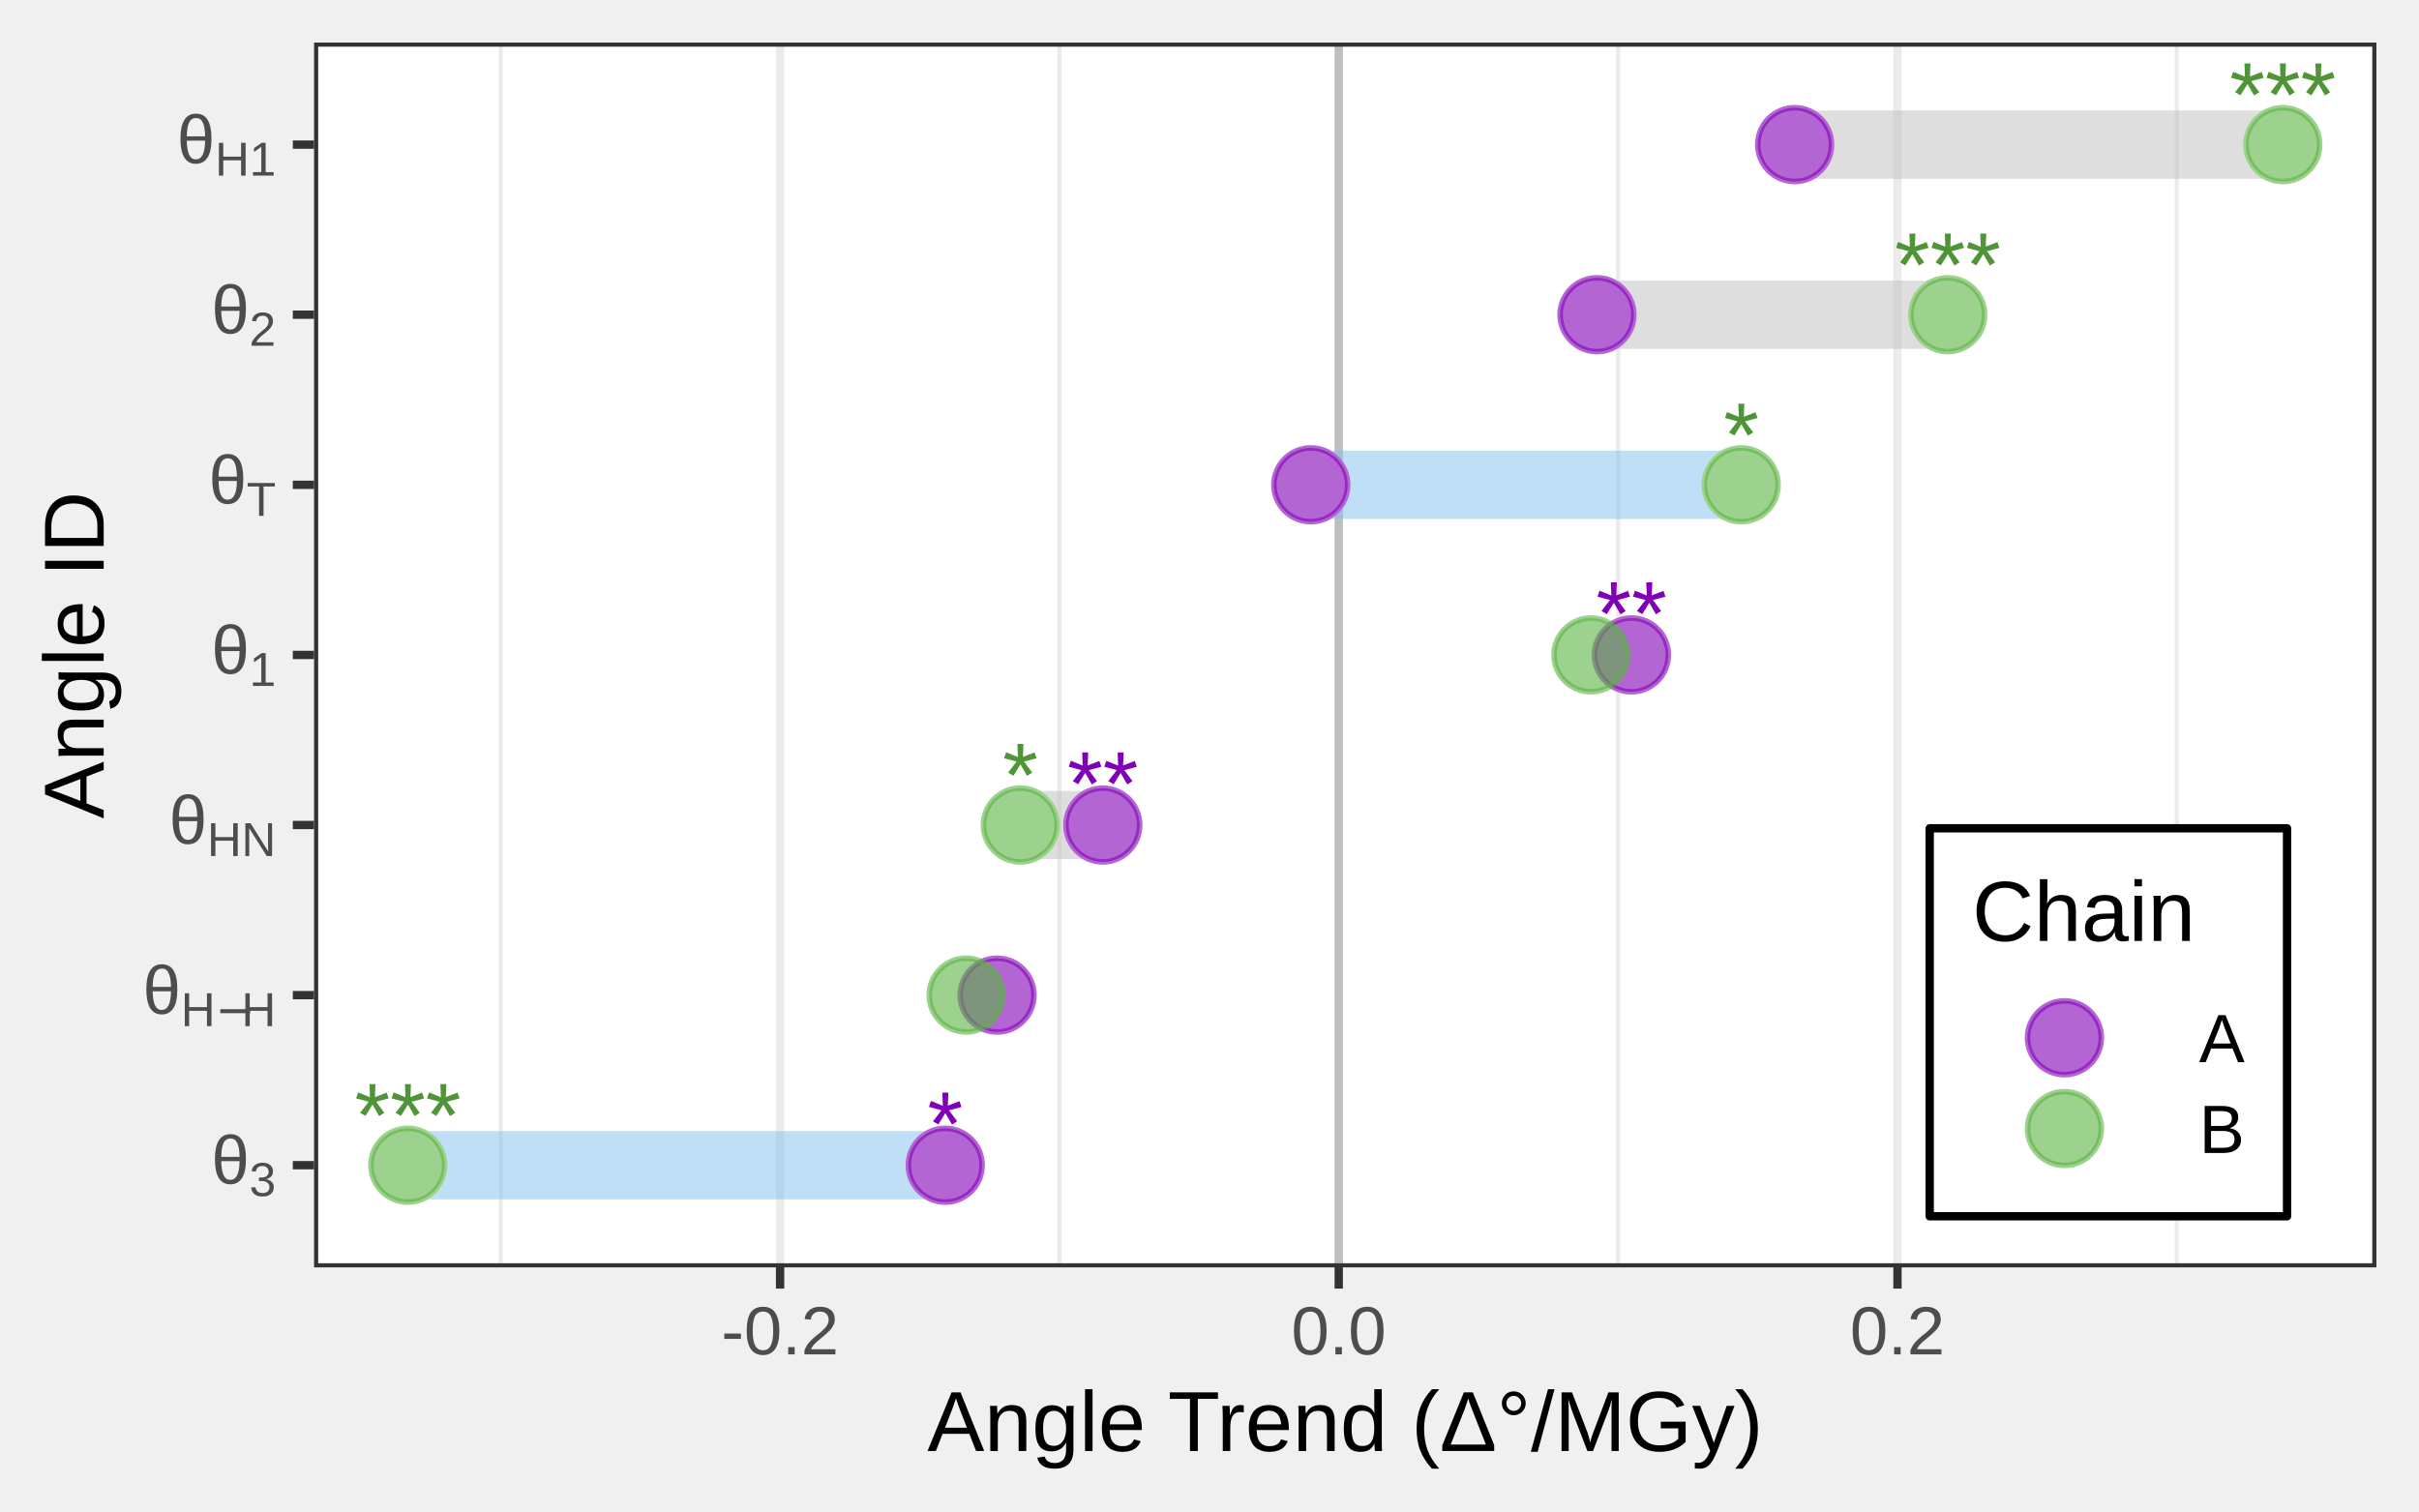
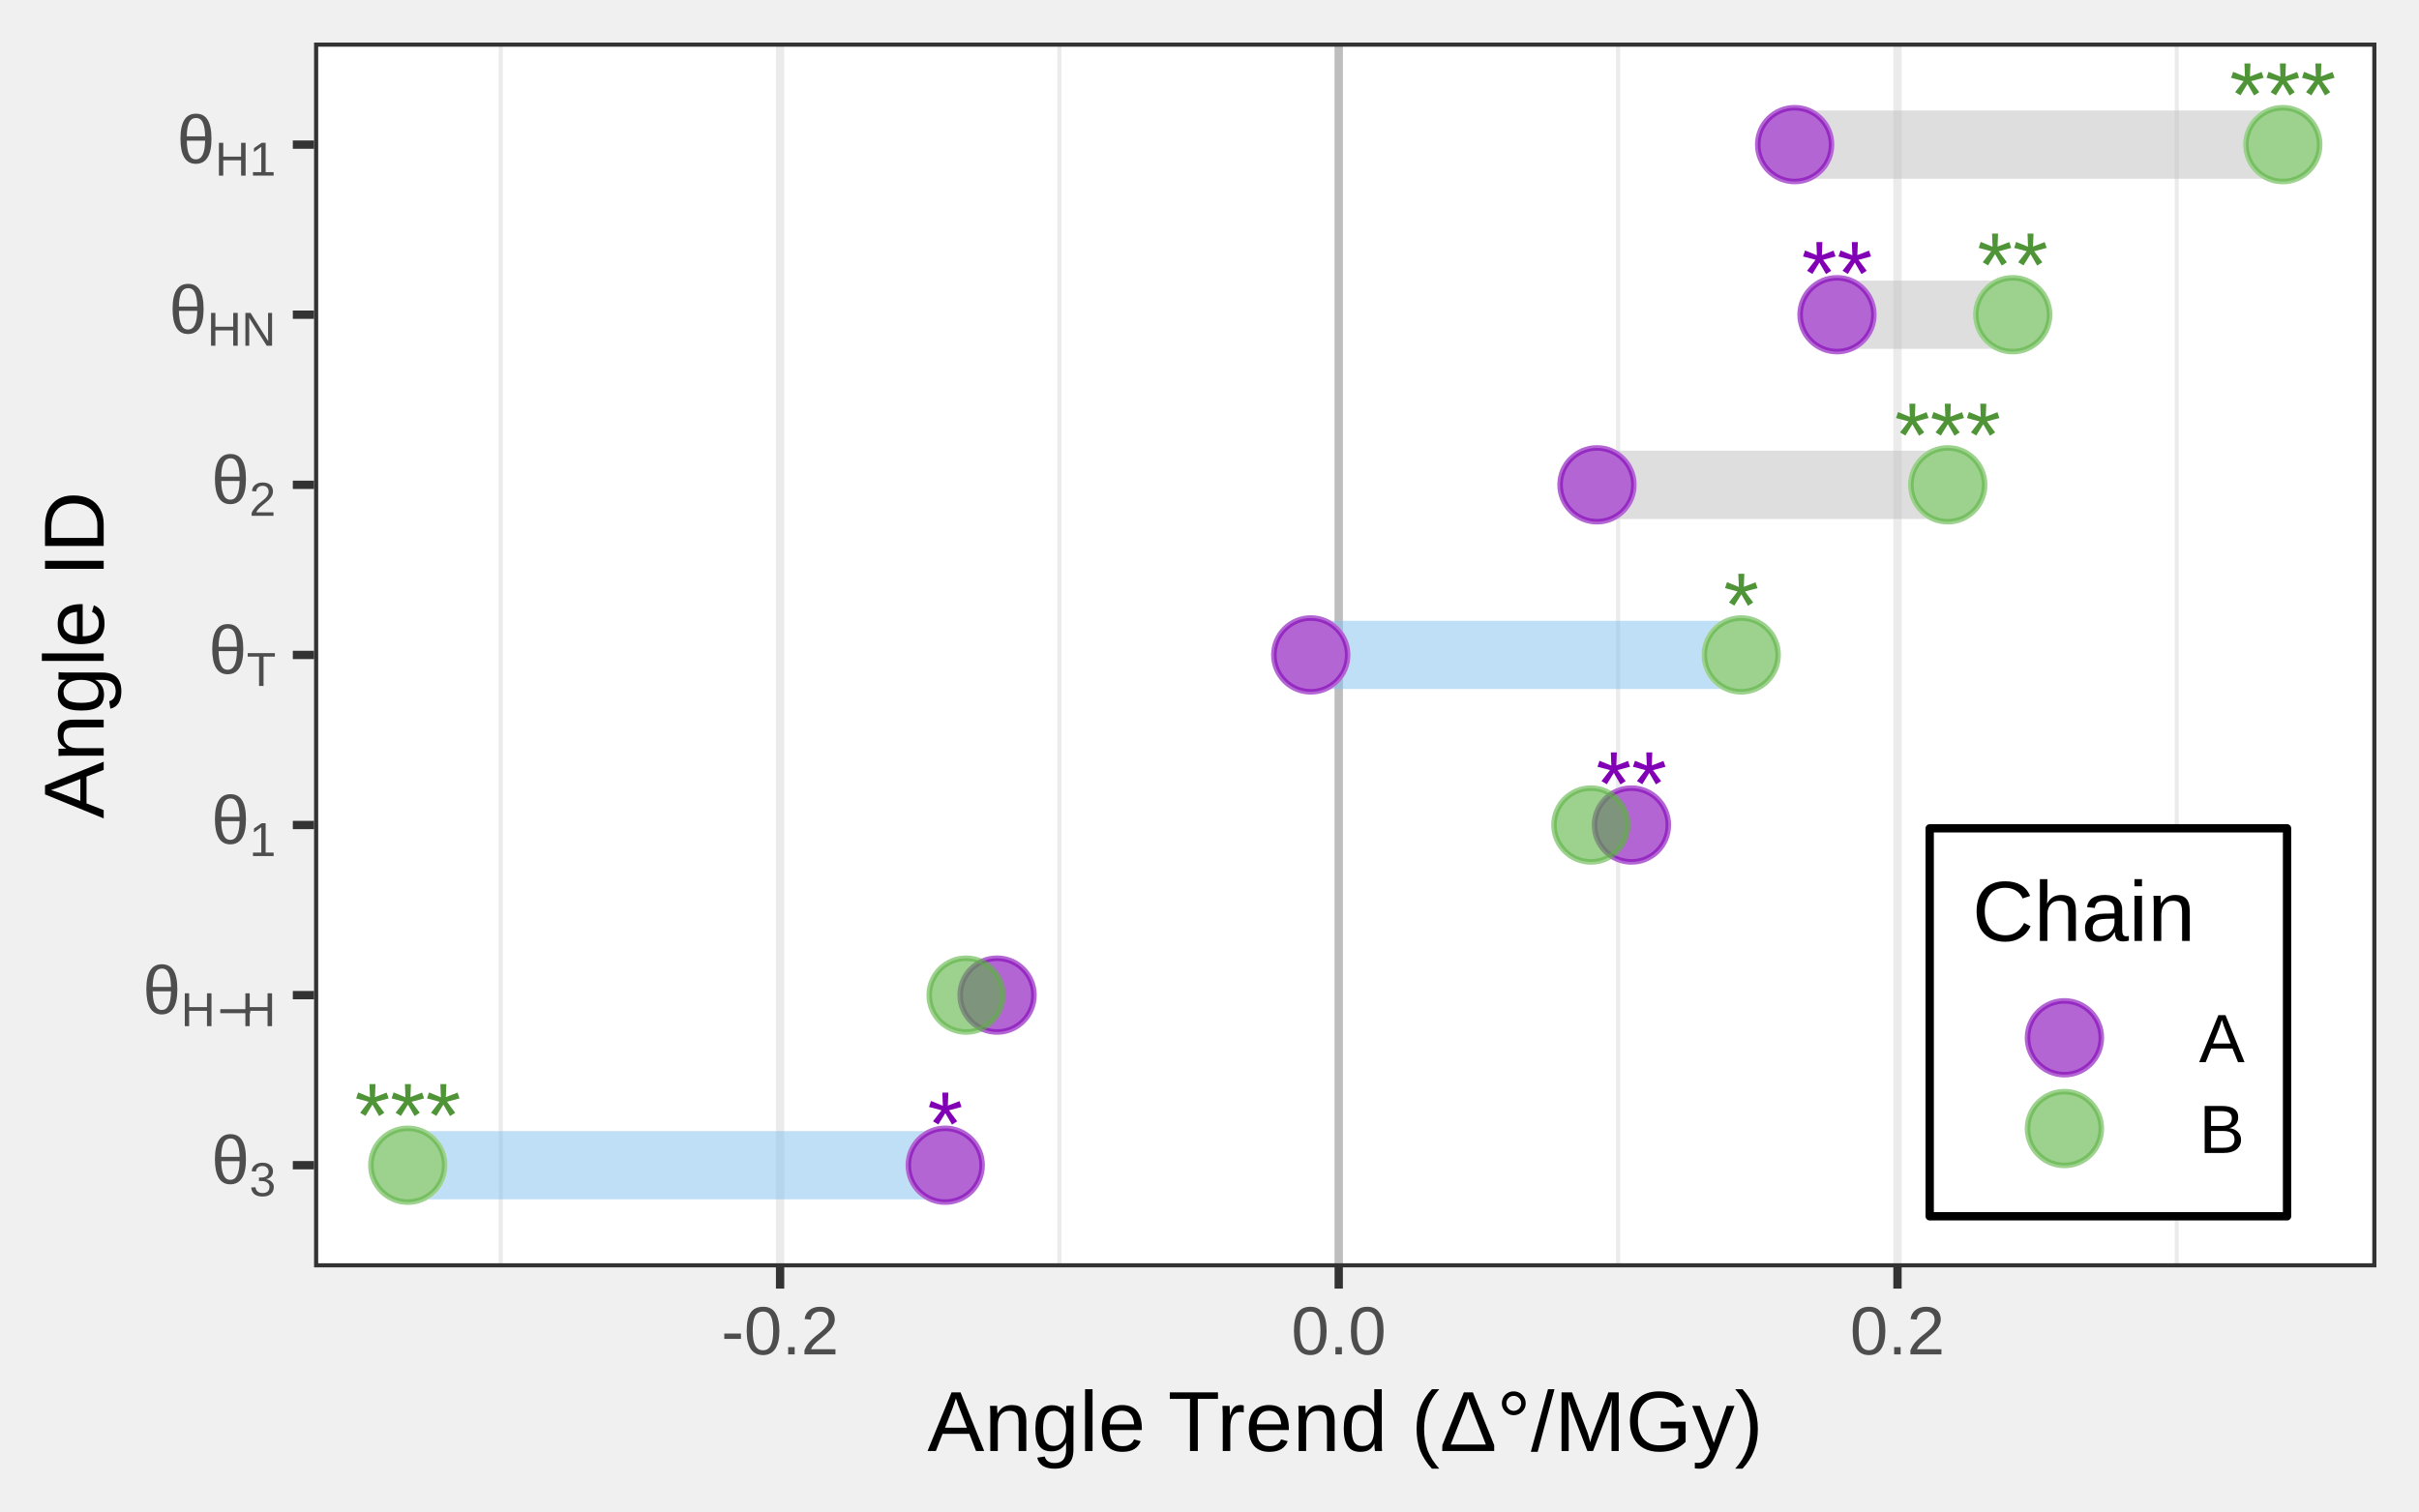
<svg xmlns="http://www.w3.org/2000/svg" width="226.77pt" height="141.73pt" viewBox="0 0 226.77 141.73">
  <g class="svglite">
    <defs>
      <style type="text/css">
    .svglite line, .svglite polyline, .svglite polygon, .svglite path, .svglite rect, .svglite circle {
      fill: none;
      stroke: #000000;
      stroke-linecap: round;
      stroke-linejoin: round;
      stroke-miterlimit: 10.00;
    }
    .svglite text {
      white-space: pre;
    }
    .svglite g.glyphgroup path {
      fill: inherit;
      stroke: none;
    }
  </style>
    </defs>
    <rect width="100%" height="100%" style="stroke: none; fill: none;" />
    <defs>
      <clipPath id="cpMC4wMHwyMjYuNzd8MC4wMHwxNDEuNzM=">
        <rect x="0.00" y="0.00" width="226.77" height="141.73" />
      </clipPath>
    </defs>
    <g clip-path="url(#cpMC4wMHwyMjYuNzd8MC4wMHwxNDEuNzM=)">
</g>
    <defs>
      <clipPath id="cpMjkuNDR8MjIyLjc5fDMuOTl8MTE4Ljgz">
        <rect x="29.44" y="3.99" width="193.34" height="114.85" />
      </clipPath>
    </defs>
    <g clip-path="url(#cpMjkuNDR8MjIyLjc5fDMuOTl8MTE4Ljgz)">
      <rect x="29.44" y="3.99" width="193.34" height="114.85" style="stroke-width: 0.78; stroke: none; fill: #FFFFFF;" />
      <polyline points="46.94,118.83 46.94,3.99 " style="stroke-width: 0.39; stroke: #EBEBEB; stroke-linecap: butt;" />
      <polyline points="99.31,118.83 99.31,3.99 " style="stroke-width: 0.39; stroke: #EBEBEB; stroke-linecap: butt;" />
      <polyline points="151.69,118.83 151.69,3.99 " style="stroke-width: 0.39; stroke: #EBEBEB; stroke-linecap: butt;" />
      <polyline points="204.06,118.83 204.06,3.99 " style="stroke-width: 0.39; stroke: #EBEBEB; stroke-linecap: butt;" />
      <polyline points="73.13,118.83 73.13,3.99 " style="stroke-width: 0.78; stroke: #EBEBEB; stroke-linecap: butt;" />
      <polyline points="125.50,118.83 125.50,3.99 " style="stroke-width: 0.78; stroke: #EBEBEB; stroke-linecap: butt;" />
      <polyline points="177.88,118.83 177.88,3.99 " style="stroke-width: 0.78; stroke: #EBEBEB; stroke-linecap: butt;" />
      <line x1="125.50" y1="118.83" x2="125.50" y2="3.99" style="stroke-width: 0.78; stroke: #BEBEBE; stroke-linecap: butt;" />
      <line x1="88.61" y1="109.26" x2="38.23" y2="109.26" style="stroke-width: 6.40; stroke: #7EC0EE; stroke-opacity: 0.50; stroke-linecap: butt;" />
      <line x1="93.47" y1="93.31" x2="90.57" y2="93.31" style="stroke-width: 6.40; stroke: #BEBEBE; stroke-opacity: 0.50; stroke-linecap: butt;" />
-       <line x1="103.38" y1="77.36" x2="95.65" y2="77.36" style="stroke-width: 6.40; stroke: #BEBEBE; stroke-opacity: 0.50; stroke-linecap: butt;" />
-       <line x1="152.94" y1="61.41" x2="149.14" y2="61.41" style="stroke-width: 6.40; stroke: #BEBEBE; stroke-opacity: 0.50; stroke-linecap: butt;" />
-       <line x1="122.88" y1="45.46" x2="163.23" y2="45.46" style="stroke-width: 6.40; stroke: #7EC0EE; stroke-opacity: 0.50; stroke-linecap: butt;" />
-       <line x1="149.71" y1="29.51" x2="182.59" y2="29.51" style="stroke-width: 6.40; stroke: #BEBEBE; stroke-opacity: 0.50; stroke-linecap: butt;" />
+       <line x1="152.94" y1="77.36" x2="149.14" y2="77.36" style="stroke-width: 6.40; stroke: #BEBEBE; stroke-opacity: 0.50; stroke-linecap: butt;" />
+       <line x1="122.88" y1="61.41" x2="163.23" y2="61.41" style="stroke-width: 6.40; stroke: #7EC0EE; stroke-opacity: 0.50; stroke-linecap: butt;" />
+       <line x1="149.71" y1="45.46" x2="182.59" y2="45.46" style="stroke-width: 6.40; stroke: #BEBEBE; stroke-opacity: 0.50; stroke-linecap: butt;" />
+       <line x1="172.21" y1="29.51" x2="188.68" y2="29.51" style="stroke-width: 6.40; stroke: #BEBEBE; stroke-opacity: 0.50; stroke-linecap: butt;" />
      <line x1="168.24" y1="13.56" x2="214.00" y2="13.56" style="stroke-width: 6.40; stroke: #BEBEBE; stroke-opacity: 0.50; stroke-linecap: butt;" />
-       <circle cx="152.94" cy="61.41" r="3.46" style="stroke-width: 0.52; stroke: #FFFFFF; fill: #FFFFFF;" />
-       <circle cx="149.14" cy="61.41" r="3.46" style="stroke-width: 0.52; stroke: #FFFFFF; fill: #FFFFFF;" />
-       <circle cx="149.71" cy="29.51" r="3.46" style="stroke-width: 0.52; stroke: #FFFFFF; fill: #FFFFFF;" />
-       <circle cx="182.59" cy="29.51" r="3.46" style="stroke-width: 0.52; stroke: #FFFFFF; fill: #FFFFFF;" />
+       <circle cx="152.94" cy="77.36" r="3.46" style="stroke-width: 0.52; stroke: #FFFFFF; fill: #FFFFFF;" />
+       <circle cx="149.14" cy="77.36" r="3.46" style="stroke-width: 0.52; stroke: #FFFFFF; fill: #FFFFFF;" />
+       <circle cx="149.71" cy="45.46" r="3.46" style="stroke-width: 0.52; stroke: #FFFFFF; fill: #FFFFFF;" />
+       <circle cx="182.59" cy="45.46" r="3.46" style="stroke-width: 0.52; stroke: #FFFFFF; fill: #FFFFFF;" />
      <circle cx="88.61" cy="109.26" r="3.46" style="stroke-width: 0.52; stroke: #FFFFFF; fill: #FFFFFF;" />
      <circle cx="38.23" cy="109.26" r="3.46" style="stroke-width: 0.52; stroke: #FFFFFF; fill: #FFFFFF;" />
-       <circle cx="122.88" cy="45.46" r="3.46" style="stroke-width: 0.52; stroke: #FFFFFF; fill: #FFFFFF;" />
-       <circle cx="163.23" cy="45.46" r="3.46" style="stroke-width: 0.52; stroke: #FFFFFF; fill: #FFFFFF;" />
+       <circle cx="122.88" cy="61.41" r="3.46" style="stroke-width: 0.52; stroke: #FFFFFF; fill: #FFFFFF;" />
+       <circle cx="163.23" cy="61.41" r="3.46" style="stroke-width: 0.52; stroke: #FFFFFF; fill: #FFFFFF;" />
      <circle cx="93.47" cy="93.31" r="3.46" style="stroke-width: 0.52; stroke: #FFFFFF; fill: #FFFFFF;" />
      <circle cx="90.57" cy="93.31" r="3.46" style="stroke-width: 0.52; stroke: #FFFFFF; fill: #FFFFFF;" />
      <circle cx="168.24" cy="13.56" r="3.46" style="stroke-width: 0.52; stroke: #FFFFFF; fill: #FFFFFF;" />
      <circle cx="214.00" cy="13.56" r="3.46" style="stroke-width: 0.52; stroke: #FFFFFF; fill: #FFFFFF;" />
-       <circle cx="103.38" cy="77.36" r="3.46" style="stroke-width: 0.52; stroke: #FFFFFF; fill: #FFFFFF;" />
-       <circle cx="95.65" cy="77.36" r="3.46" style="stroke-width: 0.52; stroke: #FFFFFF; fill: #FFFFFF;" />
-       <circle cx="152.94" cy="61.41" r="3.46" style="stroke-width: 0.52; stroke: #8100B6; stroke-opacity: 0.60; fill: #8100B6; fill-opacity: 0.60;" />
-       <circle cx="149.14" cy="61.41" r="3.46" style="stroke-width: 0.52; stroke: #5CB344; stroke-opacity: 0.60; fill: #5CB344; fill-opacity: 0.60;" />
-       <circle cx="149.71" cy="29.51" r="3.46" style="stroke-width: 0.52; stroke: #8100B6; stroke-opacity: 0.60; fill: #8100B6; fill-opacity: 0.60;" />
-       <circle cx="182.59" cy="29.51" r="3.46" style="stroke-width: 0.52; stroke: #5CB344; stroke-opacity: 0.60; fill: #5CB344; fill-opacity: 0.60;" />
+       <circle cx="172.21" cy="29.51" r="3.46" style="stroke-width: 0.52; stroke: #FFFFFF; fill: #FFFFFF;" />
+       <circle cx="188.68" cy="29.51" r="3.46" style="stroke-width: 0.52; stroke: #FFFFFF; fill: #FFFFFF;" />
+       <circle cx="152.94" cy="77.36" r="3.46" style="stroke-width: 0.52; stroke: #8100B6; stroke-opacity: 0.60; fill: #8100B6; fill-opacity: 0.60;" />
+       <circle cx="149.14" cy="77.36" r="3.46" style="stroke-width: 0.52; stroke: #5CB344; stroke-opacity: 0.60; fill: #5CB344; fill-opacity: 0.60;" />
+       <circle cx="149.71" cy="45.46" r="3.46" style="stroke-width: 0.52; stroke: #8100B6; stroke-opacity: 0.60; fill: #8100B6; fill-opacity: 0.60;" />
+       <circle cx="182.59" cy="45.46" r="3.46" style="stroke-width: 0.52; stroke: #5CB344; stroke-opacity: 0.60; fill: #5CB344; fill-opacity: 0.60;" />
      <circle cx="88.61" cy="109.26" r="3.46" style="stroke-width: 0.52; stroke: #8100B6; stroke-opacity: 0.60; fill: #8100B6; fill-opacity: 0.60;" />
      <circle cx="38.23" cy="109.26" r="3.46" style="stroke-width: 0.52; stroke: #5CB344; stroke-opacity: 0.60; fill: #5CB344; fill-opacity: 0.60;" />
-       <circle cx="122.88" cy="45.46" r="3.46" style="stroke-width: 0.52; stroke: #8100B6; stroke-opacity: 0.60; fill: #8100B6; fill-opacity: 0.60;" />
-       <circle cx="163.23" cy="45.46" r="3.46" style="stroke-width: 0.52; stroke: #5CB344; stroke-opacity: 0.60; fill: #5CB344; fill-opacity: 0.60;" />
+       <circle cx="122.88" cy="61.41" r="3.46" style="stroke-width: 0.52; stroke: #8100B6; stroke-opacity: 0.60; fill: #8100B6; fill-opacity: 0.60;" />
+       <circle cx="163.23" cy="61.41" r="3.46" style="stroke-width: 0.52; stroke: #5CB344; stroke-opacity: 0.60; fill: #5CB344; fill-opacity: 0.60;" />
      <circle cx="93.47" cy="93.31" r="3.46" style="stroke-width: 0.52; stroke: #8100B6; stroke-opacity: 0.60; fill: #8100B6; fill-opacity: 0.60;" />
      <circle cx="90.57" cy="93.31" r="3.46" style="stroke-width: 0.52; stroke: #5CB344; stroke-opacity: 0.60; fill: #5CB344; fill-opacity: 0.60;" />
      <circle cx="168.24" cy="13.56" r="3.46" style="stroke-width: 0.52; stroke: #8100B6; stroke-opacity: 0.60; fill: #8100B6; fill-opacity: 0.60;" />
      <circle cx="214.00" cy="13.56" r="3.46" style="stroke-width: 0.52; stroke: #5CB344; stroke-opacity: 0.60; fill: #5CB344; fill-opacity: 0.60;" />
-       <circle cx="103.38" cy="77.36" r="3.46" style="stroke-width: 0.52; stroke: #8100B6; stroke-opacity: 0.60; fill: #8100B6; fill-opacity: 0.60;" />
-       <circle cx="95.65" cy="77.36" r="3.46" style="stroke-width: 0.52; stroke: #5CB344; stroke-opacity: 0.60; fill: #5CB344; fill-opacity: 0.60;" />
-       <text x="152.94" y="60.48" text-anchor="middle" style="font-size: 8.54px;fill: #8100B6; font-family: &quot;Arial&quot;;" textLength="6.62px" lengthAdjust="spacingAndGlyphs">**</text>
-       <text x="149.71" y="28.58" text-anchor="middle" style="font-size: 8.54px;fill: #8100B6; font-family: &quot;Arial&quot;;" textLength="2.38px" lengthAdjust="spacingAndGlyphs"> </text>
+       <circle cx="172.21" cy="29.51" r="3.46" style="stroke-width: 0.52; stroke: #8100B6; stroke-opacity: 0.60; fill: #8100B6; fill-opacity: 0.60;" />
+       <circle cx="188.68" cy="29.51" r="3.46" style="stroke-width: 0.52; stroke: #5CB344; stroke-opacity: 0.60; fill: #5CB344; fill-opacity: 0.60;" />
+       <text x="152.94" y="76.43" text-anchor="middle" style="font-size: 8.54px;fill: #8100B6; font-family: &quot;Arial&quot;;" textLength="6.62px" lengthAdjust="spacingAndGlyphs">**</text>
+       <text x="149.71" y="44.53" text-anchor="middle" style="font-size: 8.54px;fill: #8100B6; font-family: &quot;Arial&quot;;" textLength="2.38px" lengthAdjust="spacingAndGlyphs"> </text>
      <text x="88.61" y="108.33" text-anchor="middle" style="font-size: 8.54px;fill: #8100B6; font-family: &quot;Arial&quot;;" textLength="3.31px" lengthAdjust="spacingAndGlyphs">*</text>
-       <text x="122.88" y="44.53" text-anchor="middle" style="font-size: 8.54px;fill: #8100B6; font-family: &quot;Arial&quot;;" textLength="2.38px" lengthAdjust="spacingAndGlyphs"> </text>
+       <text x="122.88" y="60.48" text-anchor="middle" style="font-size: 8.54px;fill: #8100B6; font-family: &quot;Arial&quot;;" textLength="2.38px" lengthAdjust="spacingAndGlyphs"> </text>
      <text x="93.47" y="92.38" text-anchor="middle" style="font-size: 8.54px;fill: #8100B6; font-family: &quot;Arial&quot;;" textLength="2.38px" lengthAdjust="spacingAndGlyphs"> </text>
      <text x="168.24" y="12.62" text-anchor="middle" style="font-size: 8.54px;fill: #8100B6; font-family: &quot;Arial&quot;;" textLength="2.38px" lengthAdjust="spacingAndGlyphs"> </text>
-       <text x="103.38" y="76.43" text-anchor="middle" style="font-size: 8.54px;fill: #8100B6; font-family: &quot;Arial&quot;;" textLength="6.62px" lengthAdjust="spacingAndGlyphs">**</text>
-       <text x="149.14" y="59.68" text-anchor="middle" style="font-size: 8.54px;fill: #4F9437; font-family: &quot;Arial&quot;;" textLength="2.38px" lengthAdjust="spacingAndGlyphs"> </text>
-       <text x="182.59" y="27.78" text-anchor="middle" style="font-size: 8.54px;fill: #4F9437; font-family: &quot;Arial&quot;;" textLength="9.94px" lengthAdjust="spacingAndGlyphs">***</text>
+       <text x="172.21" y="28.58" text-anchor="middle" style="font-size: 8.54px;fill: #8100B6; font-family: &quot;Arial&quot;;" textLength="6.62px" lengthAdjust="spacingAndGlyphs">**</text>
+       <text x="149.14" y="75.63" text-anchor="middle" style="font-size: 8.54px;fill: #4F9437; font-family: &quot;Arial&quot;;" textLength="2.38px" lengthAdjust="spacingAndGlyphs"> </text>
+       <text x="182.59" y="43.73" text-anchor="middle" style="font-size: 8.54px;fill: #4F9437; font-family: &quot;Arial&quot;;" textLength="9.94px" lengthAdjust="spacingAndGlyphs">***</text>
      <text x="38.23" y="107.53" text-anchor="middle" style="font-size: 8.54px;fill: #4F9437; font-family: &quot;Arial&quot;;" textLength="9.94px" lengthAdjust="spacingAndGlyphs">***</text>
-       <text x="163.23" y="43.73" text-anchor="middle" style="font-size: 8.54px;fill: #4F9437; font-family: &quot;Arial&quot;;" textLength="3.31px" lengthAdjust="spacingAndGlyphs">*</text>
+       <text x="163.23" y="59.68" text-anchor="middle" style="font-size: 8.54px;fill: #4F9437; font-family: &quot;Arial&quot;;" textLength="3.31px" lengthAdjust="spacingAndGlyphs">*</text>
      <text x="90.57" y="91.58" text-anchor="middle" style="font-size: 8.54px;fill: #4F9437; font-family: &quot;Arial&quot;;" textLength="2.38px" lengthAdjust="spacingAndGlyphs"> </text>
      <text x="214.00" y="11.83" text-anchor="middle" style="font-size: 8.54px;fill: #4F9437; font-family: &quot;Arial&quot;;" textLength="9.94px" lengthAdjust="spacingAndGlyphs">***</text>
-       <text x="95.65" y="75.63" text-anchor="middle" style="font-size: 8.54px;fill: #4F9437; font-family: &quot;Arial&quot;;" textLength="3.31px" lengthAdjust="spacingAndGlyphs">*</text>
+       <text x="188.68" y="27.78" text-anchor="middle" style="font-size: 8.54px;fill: #4F9437; font-family: &quot;Arial&quot;;" textLength="6.62px" lengthAdjust="spacingAndGlyphs">**</text>
      <rect x="29.44" y="3.99" width="193.34" height="114.85" style="stroke-width: 0.78; stroke: #333333;" />
    </g>
    <g clip-path="url(#cpMC4wMHwyMjYuNzd8MC4wMHwxNDEuNzM=)">
      <text x="19.82" y="110.99" style="font-size: 6.40px;fill: #4D4D4D; font-family: &quot;Arial&quot;;" textLength="3.55px" lengthAdjust="spacingAndGlyphs">θ</text>
      <text x="23.37" y="112.15" style="font-size: 4.48px;fill: #4D4D4D; font-family: &quot;Arial&quot;;" textLength="2.48px" lengthAdjust="spacingAndGlyphs">3</text>
      <text x="13.39" y="95.06" style="font-size: 6.40px;fill: #4D4D4D; font-family: &quot;Arial&quot;;" textLength="3.55px" lengthAdjust="spacingAndGlyphs">θ</text>
      <text x="16.95" y="96.22" style="font-size: 4.48px;fill: #4D4D4D; font-family: &quot;Arial&quot;;" textLength="3.23px" lengthAdjust="spacingAndGlyphs">H</text>
      <text x="20.18" y="96.22" style="font-size: 4.48px;fill: #4D4D4D; font-family: &quot;Symbol&quot;;" textLength="2.45px" lengthAdjust="spacingAndGlyphs">−</text>
      <text x="22.63" y="96.22" style="font-size: 4.48px;fill: #4D4D4D; font-family: &quot;Arial&quot;;" textLength="3.23px" lengthAdjust="spacingAndGlyphs">H</text>
-       <text x="15.85" y="79.11" style="font-size: 6.40px;fill: #4D4D4D; font-family: &quot;Arial&quot;;" textLength="3.55px" lengthAdjust="spacingAndGlyphs">θ</text>
-       <text x="19.41" y="80.27" style="font-size: 4.48px;fill: #4D4D4D; font-family: &quot;Arial&quot;;" textLength="3.23px" lengthAdjust="spacingAndGlyphs">H</text>
-       <text x="22.63" y="80.27" style="font-size: 4.48px;fill: #4D4D4D; font-family: &quot;Arial&quot;;" textLength="3.23px" lengthAdjust="spacingAndGlyphs">N</text>
-       <text x="19.82" y="63.16" style="font-size: 6.40px;fill: #4D4D4D; font-family: &quot;Arial&quot;;" textLength="3.55px" lengthAdjust="spacingAndGlyphs">θ</text>
-       <text x="23.37" y="64.32" style="font-size: 4.48px;fill: #4D4D4D; font-family: &quot;Arial&quot;;" textLength="2.48px" lengthAdjust="spacingAndGlyphs">1</text>
-       <text x="19.57" y="47.21" style="font-size: 6.40px;fill: #4D4D4D; font-family: &quot;Arial&quot;;" textLength="3.55px" lengthAdjust="spacingAndGlyphs">θ</text>
-       <text x="23.13" y="48.37" style="font-size: 4.48px;fill: #4D4D4D; font-family: &quot;Arial&quot;;" textLength="2.73px" lengthAdjust="spacingAndGlyphs">T</text>
-       <text x="19.82" y="31.26" style="font-size: 6.40px;fill: #4D4D4D; font-family: &quot;Arial&quot;;" textLength="3.55px" lengthAdjust="spacingAndGlyphs">θ</text>
-       <text x="23.37" y="32.42" style="font-size: 4.48px;fill: #4D4D4D; font-family: &quot;Arial&quot;;" textLength="2.48px" lengthAdjust="spacingAndGlyphs">2</text>
+       <text x="19.82" y="79.11" style="font-size: 6.40px;fill: #4D4D4D; font-family: &quot;Arial&quot;;" textLength="3.55px" lengthAdjust="spacingAndGlyphs">θ</text>
+       <text x="23.37" y="80.27" style="font-size: 4.48px;fill: #4D4D4D; font-family: &quot;Arial&quot;;" textLength="2.48px" lengthAdjust="spacingAndGlyphs">1</text>
+       <text x="19.57" y="63.16" style="font-size: 6.40px;fill: #4D4D4D; font-family: &quot;Arial&quot;;" textLength="3.55px" lengthAdjust="spacingAndGlyphs">θ</text>
+       <text x="23.13" y="64.32" style="font-size: 4.48px;fill: #4D4D4D; font-family: &quot;Arial&quot;;" textLength="2.73px" lengthAdjust="spacingAndGlyphs">T</text>
+       <text x="19.82" y="47.21" style="font-size: 6.40px;fill: #4D4D4D; font-family: &quot;Arial&quot;;" textLength="3.55px" lengthAdjust="spacingAndGlyphs">θ</text>
+       <text x="23.37" y="48.37" style="font-size: 4.48px;fill: #4D4D4D; font-family: &quot;Arial&quot;;" textLength="2.48px" lengthAdjust="spacingAndGlyphs">2</text>
+       <text x="15.85" y="31.26" style="font-size: 6.40px;fill: #4D4D4D; font-family: &quot;Arial&quot;;" textLength="3.55px" lengthAdjust="spacingAndGlyphs">θ</text>
+       <text x="19.41" y="32.42" style="font-size: 4.48px;fill: #4D4D4D; font-family: &quot;Arial&quot;;" textLength="3.23px" lengthAdjust="spacingAndGlyphs">H</text>
+       <text x="22.63" y="32.42" style="font-size: 4.48px;fill: #4D4D4D; font-family: &quot;Arial&quot;;" textLength="3.23px" lengthAdjust="spacingAndGlyphs">N</text>
      <text x="16.59" y="15.30" style="font-size: 6.40px;fill: #4D4D4D; font-family: &quot;Arial&quot;;" textLength="3.55px" lengthAdjust="spacingAndGlyphs">θ</text>
      <text x="20.15" y="16.47" style="font-size: 4.48px;fill: #4D4D4D; font-family: &quot;Arial&quot;;" textLength="3.23px" lengthAdjust="spacingAndGlyphs">H</text>
      <text x="23.37" y="16.47" style="font-size: 4.48px;fill: #4D4D4D; font-family: &quot;Arial&quot;;" textLength="2.48px" lengthAdjust="spacingAndGlyphs">1</text>
      <polyline points="27.45,109.26 29.44,109.26 " style="stroke-width: 0.78; stroke: #333333; stroke-linecap: butt;" />
      <polyline points="27.45,93.31 29.44,93.31 " style="stroke-width: 0.78; stroke: #333333; stroke-linecap: butt;" />
      <polyline points="27.45,77.36 29.44,77.36 " style="stroke-width: 0.78; stroke: #333333; stroke-linecap: butt;" />
      <polyline points="27.45,61.41 29.44,61.41 " style="stroke-width: 0.78; stroke: #333333; stroke-linecap: butt;" />
      <polyline points="27.45,45.46 29.44,45.46 " style="stroke-width: 0.78; stroke: #333333; stroke-linecap: butt;" />
      <polyline points="27.45,29.51 29.44,29.51 " style="stroke-width: 0.78; stroke: #333333; stroke-linecap: butt;" />
      <polyline points="27.45,13.56 29.44,13.56 " style="stroke-width: 0.78; stroke: #333333; stroke-linecap: butt;" />
      <polyline points="73.13,120.83 73.13,118.83 " style="stroke-width: 0.78; stroke: #333333; stroke-linecap: butt;" />
      <polyline points="125.50,120.83 125.50,118.83 " style="stroke-width: 0.78; stroke: #333333; stroke-linecap: butt;" />
      <polyline points="177.88,120.83 177.88,118.83 " style="stroke-width: 0.78; stroke: #333333; stroke-linecap: butt;" />
      <text x="73.13" y="127.00" text-anchor="middle" style="font-size: 6.40px;fill: #4D4D4D; font-family: &quot;Arial&quot;;" textLength="11.00px" lengthAdjust="spacingAndGlyphs">-0.2</text>
      <text x="125.50" y="127.00" text-anchor="middle" style="font-size: 6.40px;fill: #4D4D4D; font-family: &quot;Arial&quot;;" textLength="8.88px" lengthAdjust="spacingAndGlyphs">0.0</text>
      <text x="177.88" y="127.00" text-anchor="middle" style="font-size: 6.40px;fill: #4D4D4D; font-family: &quot;Arial&quot;;" textLength="8.88px" lengthAdjust="spacingAndGlyphs">0.2</text>
      <text x="126.11" y="136.06" text-anchor="middle" style="font-size: 8.00px; font-family: &quot;Arial&quot;;" textLength="78.41px" lengthAdjust="spacingAndGlyphs">Angle Trend (Δ°/MGy)</text>
      <text transform="translate(9.72,61.41) rotate(-90)" text-anchor="middle" style="font-size: 8.00px; font-family: &quot;Arial&quot;;" textLength="30.70px" lengthAdjust="spacingAndGlyphs">Angle ID</text>
      <rect x="180.90" y="77.67" width="33.50" height="36.38" style="stroke-width: 0.78; fill: #FFFFFF;" />
      <text x="184.89" y="88.23" style="font-size: 8.00px; font-family: &quot;Arial&quot;;" textLength="20.92px" lengthAdjust="spacingAndGlyphs">Chain</text>
      <rect x="184.89" y="93.06" width="17.28" height="8.50" style="stroke-width: 0.78; stroke: none; fill: #FFFFFF;" />
      <circle cx="193.53" cy="97.31" r="3.46" style="stroke-width: 0.52; stroke: #8100B6; stroke-opacity: 0.60; fill: #8100B6; fill-opacity: 0.60;" />
      <rect x="184.89" y="101.56" width="17.28" height="8.50" style="stroke-width: 0.78; stroke: none; fill: #FFFFFF;" />
      <circle cx="193.53" cy="105.82" r="3.46" style="stroke-width: 0.52; stroke: #5CB344; stroke-opacity: 0.60; fill: #5CB344; fill-opacity: 0.60;" />
      <text x="206.15" y="99.60" style="font-size: 6.40px; font-family: &quot;Arial&quot;;" textLength="4.27px" lengthAdjust="spacingAndGlyphs">A</text>
      <text x="206.15" y="108.11" style="font-size: 6.40px; font-family: &quot;Arial&quot;;" textLength="4.27px" lengthAdjust="spacingAndGlyphs">B</text>
    </g>
  </g>
</svg>
